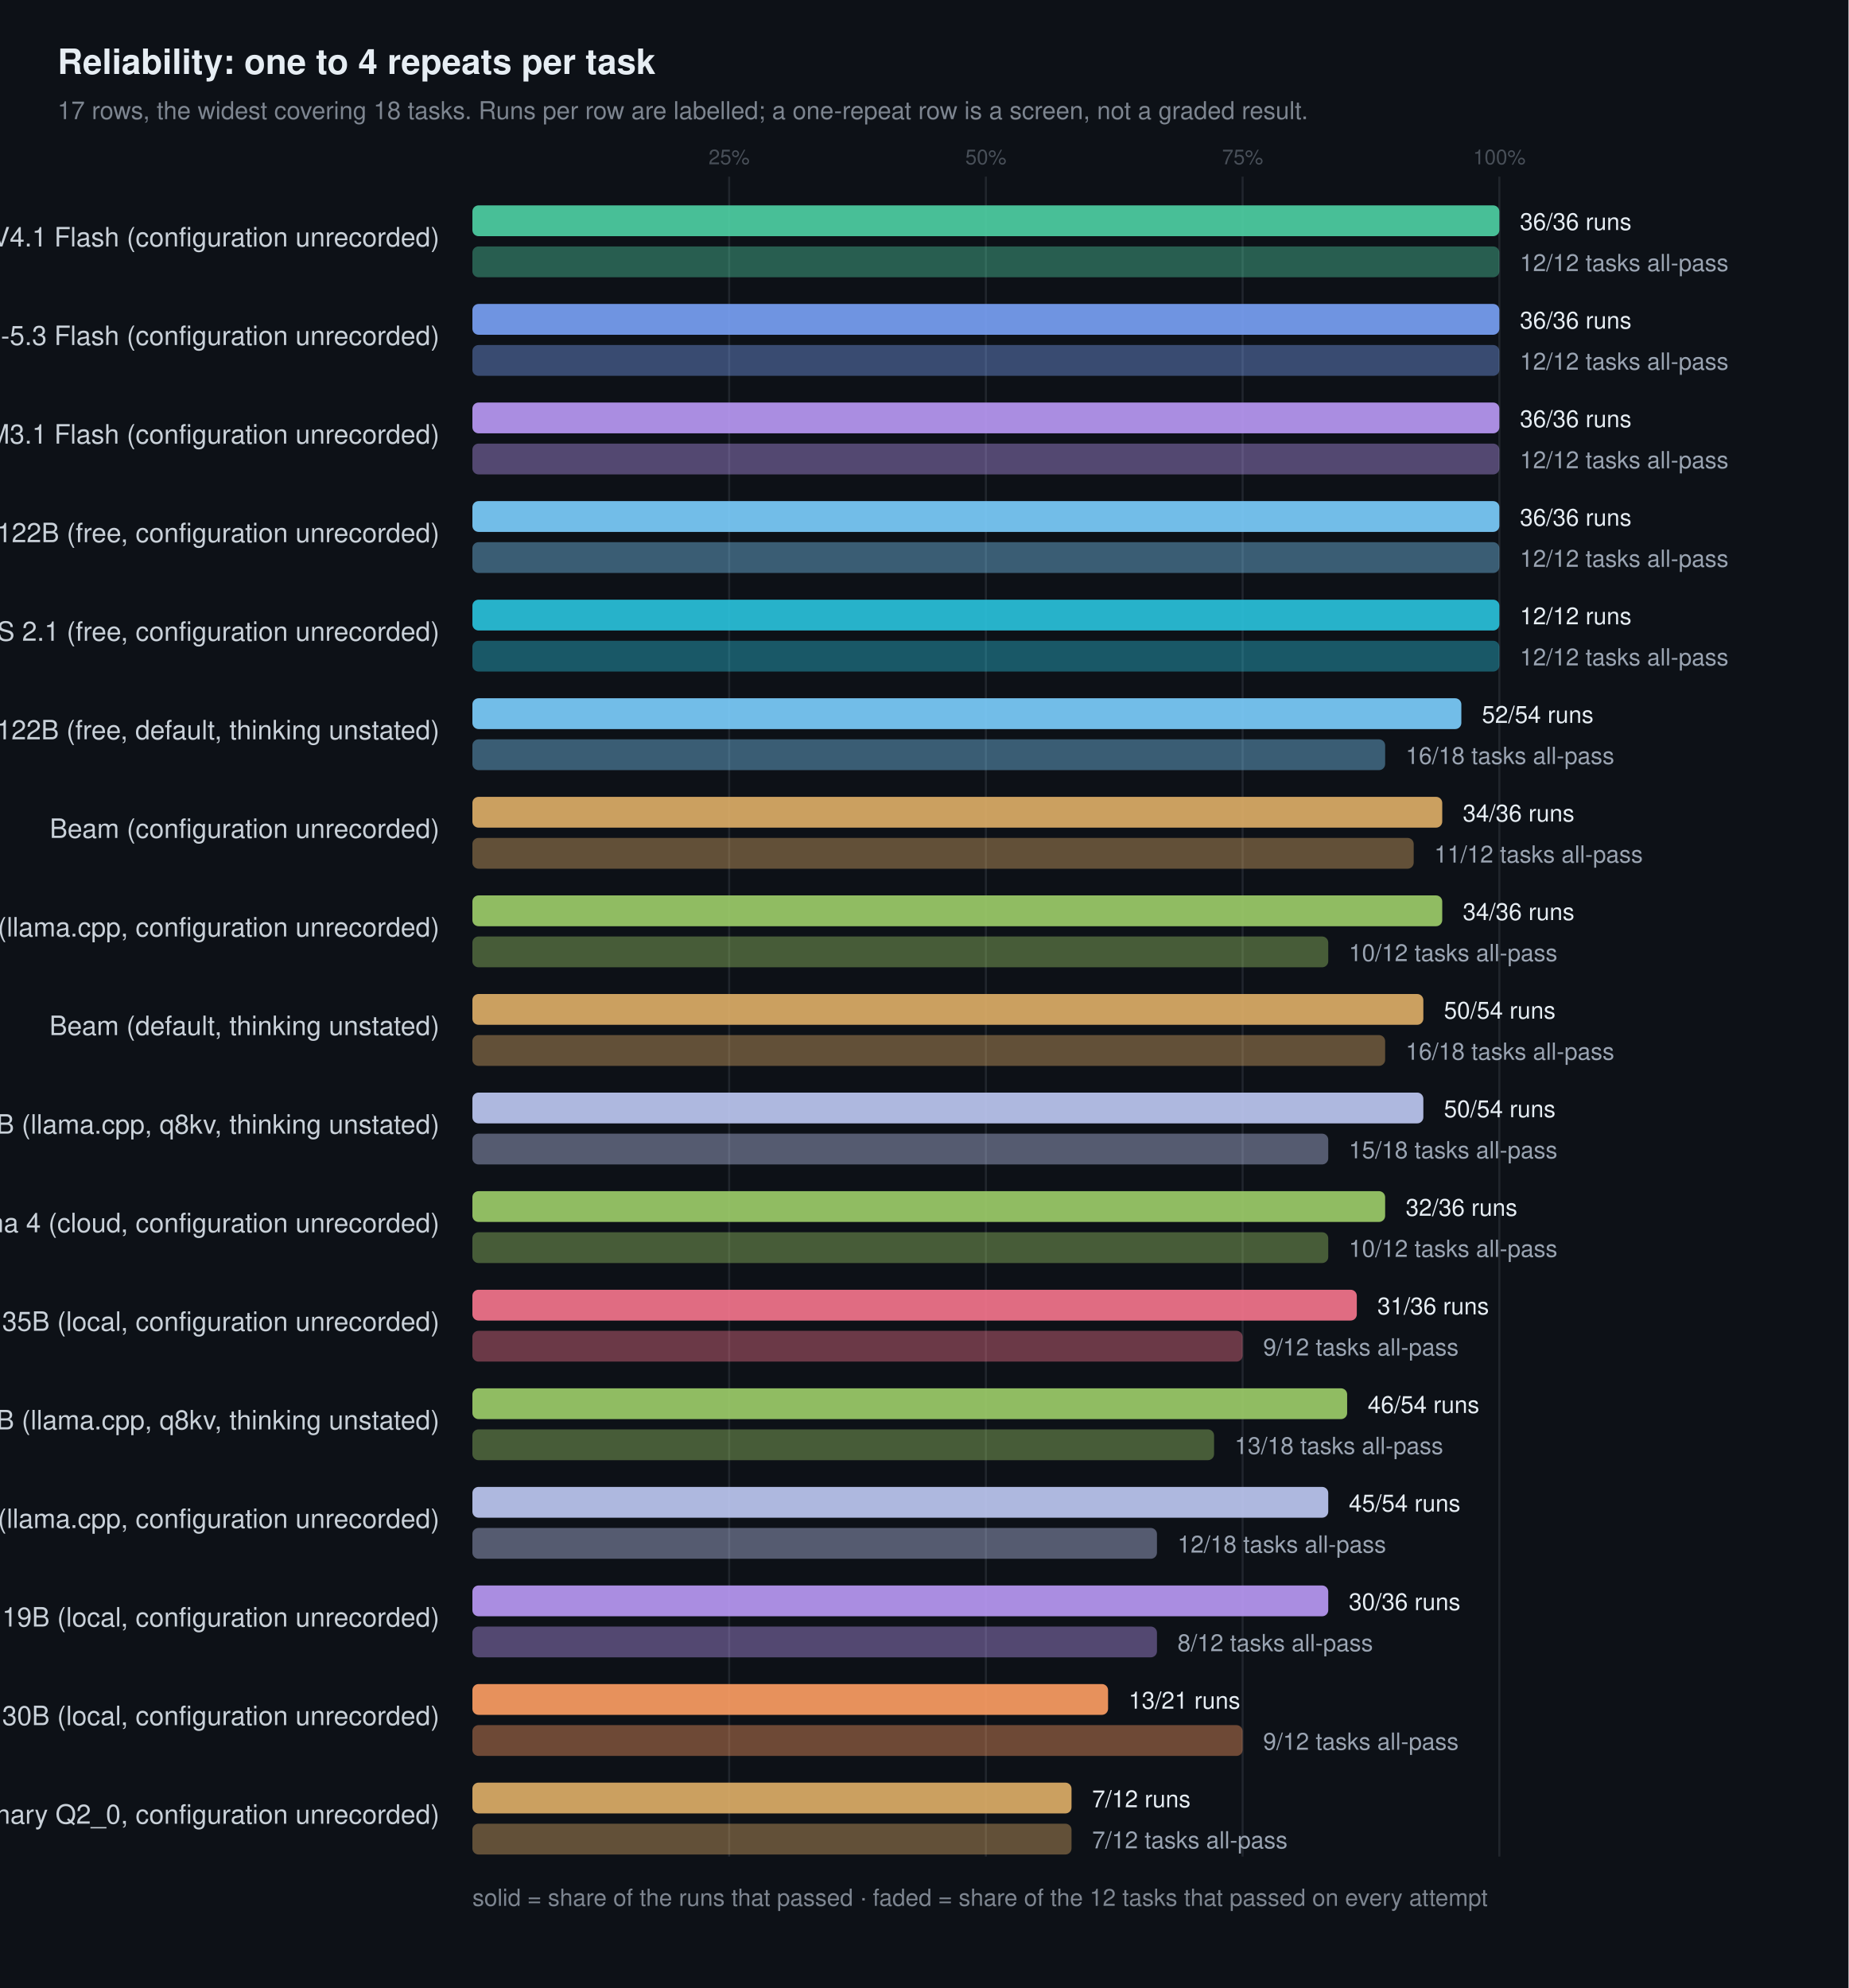
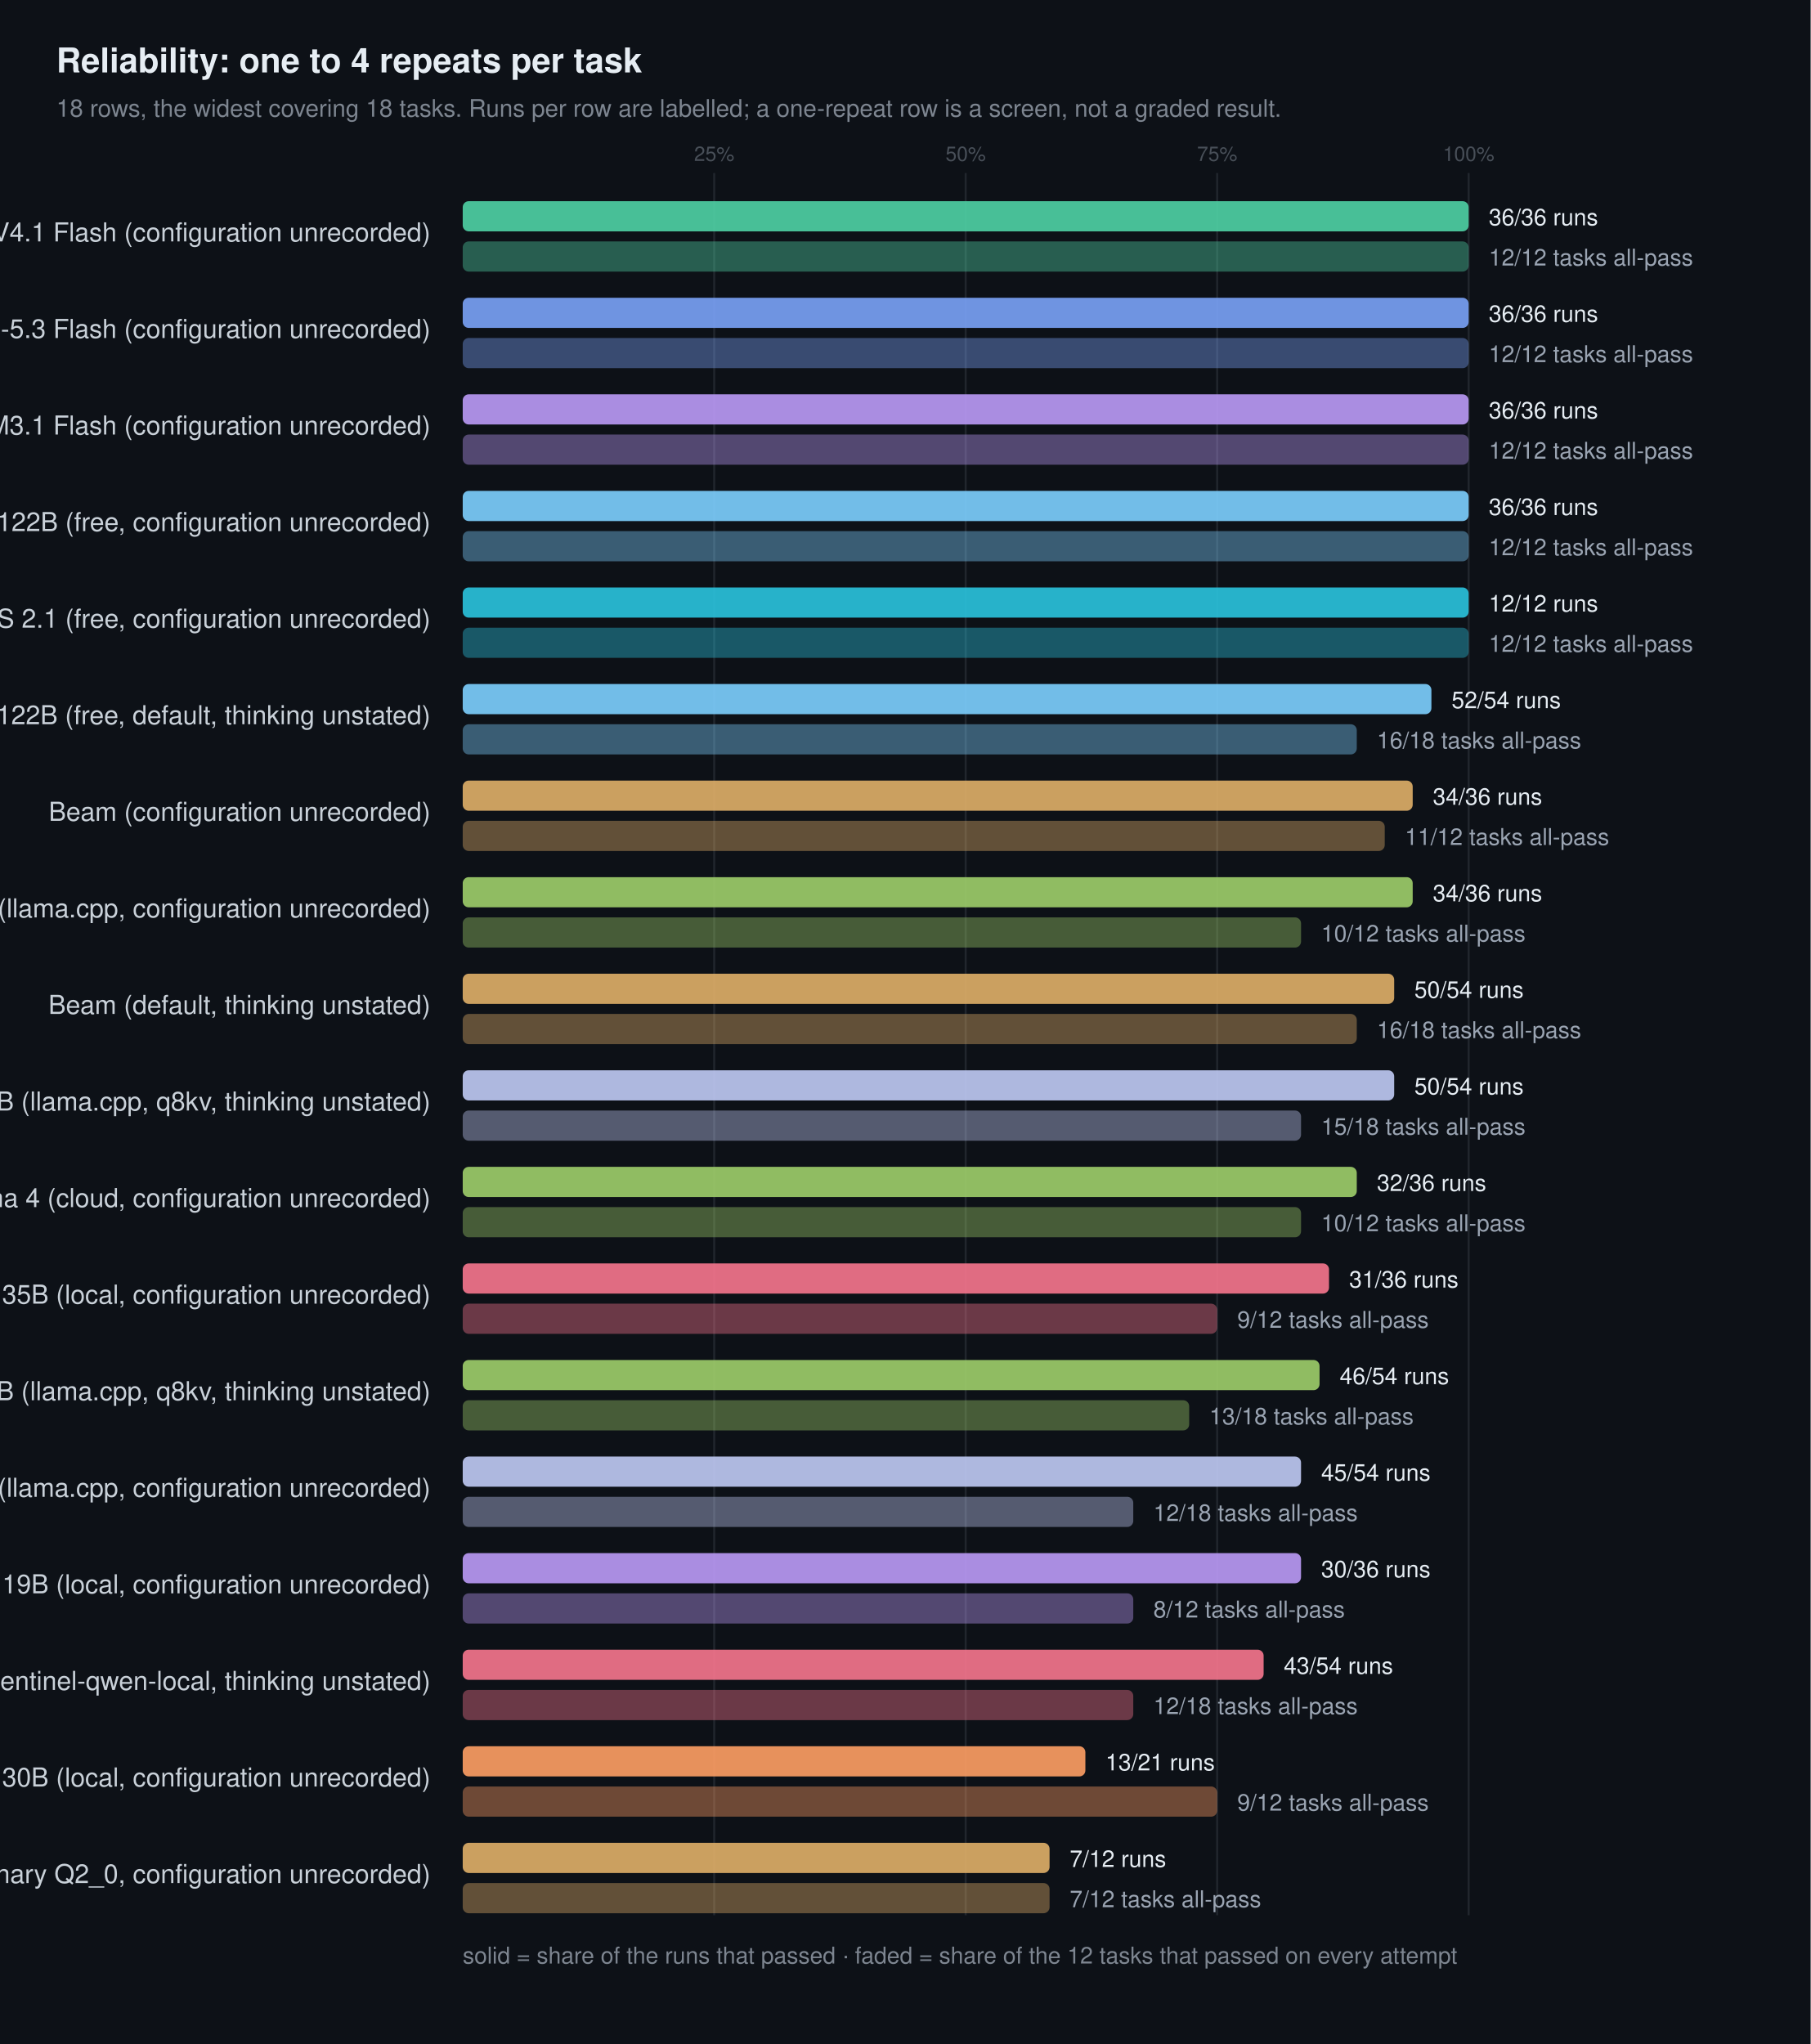
- <svg xmlns="http://www.w3.org/2000/svg" width="900" height="968" viewBox="0 0 900 968" font-family="ui-sans-serif, -apple-system, Segoe UI, Helvetica, Arial, sans-serif">
+ <svg xmlns="http://www.w3.org/2000/svg" width="900" height="1016" viewBox="0 0 900 1016" font-family="ui-sans-serif, -apple-system, Segoe UI, Helvetica, Arial, sans-serif">
  <rect width="100%" height="100%" fill="#0d1117" />
  <text x="28" y="36" fill="#e6edf3" font-size="17" font-weight="600">Reliability: one to 4 repeats per task</text>
-   <text x="28" y="58" fill="#7d8590" font-size="12">17 rows, the widest covering 18 tasks. Runs per row are labelled; a one-repeat row is a screen, not a graded result.</text>
-   <line x1="355.0" y1="86" x2="355.0" y2="904" stroke="#21262d" stroke-width="1" />
+   <text x="28" y="58" fill="#7d8590" font-size="12">18 rows, the widest covering 18 tasks. Runs per row are labelled; a one-repeat row is a screen, not a graded result.</text>
+   <line x1="355.0" y1="86" x2="355.0" y2="952" stroke="#21262d" stroke-width="1" />
  <text x="355.0" y="80" fill="#484f58" font-size="10" text-anchor="middle">25%</text>
-   <line x1="480.0" y1="86" x2="480.0" y2="904" stroke="#21262d" stroke-width="1" />
+   <line x1="480.0" y1="86" x2="480.0" y2="952" stroke="#21262d" stroke-width="1" />
  <text x="480.0" y="80" fill="#484f58" font-size="10" text-anchor="middle">50%</text>
-   <line x1="605.0" y1="86" x2="605.0" y2="904" stroke="#21262d" stroke-width="1" />
+   <line x1="605.0" y1="86" x2="605.0" y2="952" stroke="#21262d" stroke-width="1" />
  <text x="605.0" y="80" fill="#484f58" font-size="10" text-anchor="middle">75%</text>
-   <line x1="730.0" y1="86" x2="730.0" y2="904" stroke="#21262d" stroke-width="1" />
+   <line x1="730.0" y1="86" x2="730.0" y2="952" stroke="#21262d" stroke-width="1" />
  <text x="730.0" y="80" fill="#484f58" font-size="10" text-anchor="middle">100%</text>
  <text x="214" y="120" fill="#c9d1d9" font-size="13" text-anchor="end">DeepSeek V4.1 Flash (configuration unrecorded)</text>
  <rect x="230" y="100" width="500.0" height="15" rx="3" fill="#4fd1a5" opacity="0.9" />
  <text x="740.0" y="112" fill="#e6edf3" font-size="11.5">36/36 runs</text>
  <rect x="230" y="120" width="500.0" height="15" rx="3" fill="#4fd1a5" opacity="0.4" />
  <text x="740.0" y="132" fill="#9aa4b2" font-size="11.5">12/12 tasks all-pass</text>
  <text x="214" y="168" fill="#c9d1d9" font-size="13" text-anchor="end">GLM-5.3 Flash (configuration unrecorded)</text>
  <rect x="230" y="148" width="500.0" height="15" rx="3" fill="#7aa2f7" opacity="0.9" />
  <text x="740.0" y="160" fill="#e6edf3" font-size="11.5">36/36 runs</text>
  <rect x="230" y="168" width="500.0" height="15" rx="3" fill="#7aa2f7" opacity="0.4" />
  <text x="740.0" y="180" fill="#9aa4b2" font-size="11.5">12/12 tasks all-pass</text>
  <text x="214" y="216" fill="#c9d1d9" font-size="13" text-anchor="end">MiniMax M3.1 Flash (configuration unrecorded)</text>
  <rect x="230" y="196" width="500.0" height="15" rx="3" fill="#bb9af7" opacity="0.9" />
  <text x="740.0" y="208" fill="#e6edf3" font-size="11.5">36/36 runs</text>
  <rect x="230" y="216" width="500.0" height="15" rx="3" fill="#bb9af7" opacity="0.4" />
  <text x="740.0" y="228" fill="#9aa4b2" font-size="11.5">12/12 tasks all-pass</text>
  <text x="214" y="264" fill="#c9d1d9" font-size="13" text-anchor="end">Ornith 1.5 122B (free, configuration unrecorded)</text>
  <rect x="230" y="244" width="500.0" height="15" rx="3" fill="#7dcfff" opacity="0.9" />
  <text x="740.0" y="256" fill="#e6edf3" font-size="11.5">36/36 runs</text>
  <rect x="230" y="264" width="500.0" height="15" rx="3" fill="#7dcfff" opacity="0.4" />
  <text x="740.0" y="276" fill="#9aa4b2" font-size="11.5">12/12 tasks all-pass</text>
  <text x="214" y="312" fill="#c9d1d9" font-size="13" text-anchor="end">Laguna S 2.1 (free, configuration unrecorded)</text>
  <rect x="230" y="292" width="500.0" height="15" rx="3" fill="#2ac3de" opacity="0.9" />
  <text x="740.0" y="304" fill="#e6edf3" font-size="11.5">12/12 runs</text>
  <rect x="230" y="312" width="500.0" height="15" rx="3" fill="#2ac3de" opacity="0.4" />
  <text x="740.0" y="324" fill="#9aa4b2" font-size="11.5">12/12 tasks all-pass</text>
  <text x="214" y="360" fill="#c9d1d9" font-size="13" text-anchor="end">Ornith 1.5 122B (free, default, thinking unstated)</text>
  <rect x="230" y="340" width="481.5" height="15" rx="3" fill="#7dcfff" opacity="0.9" />
  <text x="721.5" y="352" fill="#e6edf3" font-size="11.5">52/54 runs</text>
  <rect x="230" y="360" width="444.4" height="15" rx="3" fill="#7dcfff" opacity="0.4" />
  <text x="684.4" y="372" fill="#9aa4b2" font-size="11.5">16/18 tasks all-pass</text>
  <text x="214" y="408" fill="#c9d1d9" font-size="13" text-anchor="end">Beam (configuration unrecorded)</text>
  <rect x="230" y="388" width="472.2" height="15" rx="3" fill="#e0af68" opacity="0.9" />
  <text x="712.2" y="400" fill="#e6edf3" font-size="11.5">34/36 runs</text>
  <rect x="230" y="408" width="458.3" height="15" rx="3" fill="#e0af68" opacity="0.4" />
  <text x="698.3" y="420" fill="#9aa4b2" font-size="11.5">11/12 tasks all-pass</text>
  <text x="214" y="456" fill="#c9d1d9" font-size="13" text-anchor="end">LFM3 1.7B (llama.cpp, configuration unrecorded)</text>
  <rect x="230" y="436" width="472.2" height="15" rx="3" fill="#9ece6a" opacity="0.9" />
  <text x="712.2" y="448" fill="#e6edf3" font-size="11.5">34/36 runs</text>
  <rect x="230" y="456" width="416.7" height="15" rx="3" fill="#9ece6a" opacity="0.4" />
  <text x="656.7" y="468" fill="#9aa4b2" font-size="11.5">10/12 tasks all-pass</text>
  <text x="214" y="504" fill="#c9d1d9" font-size="13" text-anchor="end">Beam (default, thinking unstated)</text>
  <rect x="230" y="484" width="463.0" height="15" rx="3" fill="#e0af68" opacity="0.9" />
  <text x="703.0" y="496" fill="#e6edf3" font-size="11.5">50/54 runs</text>
  <rect x="230" y="504" width="444.4" height="15" rx="3" fill="#e0af68" opacity="0.4" />
  <text x="684.4" y="516" fill="#9aa4b2" font-size="11.5">16/18 tasks all-pass</text>
  <text x="214" y="552" fill="#c9d1d9" font-size="13" text-anchor="end">Ornith 1.5 9B (llama.cpp, q8kv, thinking unstated)</text>
  <rect x="230" y="532" width="463.0" height="15" rx="3" fill="#c0caf5" opacity="0.9" />
  <text x="703.0" y="544" fill="#e6edf3" font-size="11.5">50/54 runs</text>
  <rect x="230" y="552" width="416.7" height="15" rx="3" fill="#c0caf5" opacity="0.4" />
  <text x="656.7" y="564" fill="#9aa4b2" font-size="11.5">15/18 tasks all-pass</text>
  <text x="214" y="600" fill="#c9d1d9" font-size="13" text-anchor="end">Gemma 4 (cloud, configuration unrecorded)</text>
  <rect x="230" y="580" width="444.4" height="15" rx="3" fill="#9ece6a" opacity="0.9" />
  <text x="684.4" y="592" fill="#e6edf3" font-size="11.5">32/36 runs</text>
  <rect x="230" y="600" width="416.7" height="15" rx="3" fill="#9ece6a" opacity="0.4" />
  <text x="656.7" y="612" fill="#9aa4b2" font-size="11.5">10/12 tasks all-pass</text>
  <text x="214" y="648" fill="#c9d1d9" font-size="13" text-anchor="end">Qwen3.6 35B (local, configuration unrecorded)</text>
  <rect x="230" y="628" width="430.6" height="15" rx="3" fill="#f7768e" opacity="0.9" />
  <text x="670.6" y="640" fill="#e6edf3" font-size="11.5">31/36 runs</text>
  <rect x="230" y="648" width="375.0" height="15" rx="3" fill="#f7768e" opacity="0.4" />
  <text x="615.0" y="660" fill="#9aa4b2" font-size="11.5">9/12 tasks all-pass</text>
  <text x="214" y="696" fill="#c9d1d9" font-size="13" text-anchor="end">LFM3 1.7B (llama.cpp, q8kv, thinking unstated)</text>
  <rect x="230" y="676" width="425.9" height="15" rx="3" fill="#9ece6a" opacity="0.9" />
  <text x="665.9" y="688" fill="#e6edf3" font-size="11.5">46/54 runs</text>
  <rect x="230" y="696" width="361.1" height="15" rx="3" fill="#9ece6a" opacity="0.4" />
  <text x="601.1" y="708" fill="#9aa4b2" font-size="11.5">13/18 tasks all-pass</text>
  <text x="214" y="744" fill="#c9d1d9" font-size="13" text-anchor="end">Ornith 1.5 9B (llama.cpp, configuration unrecorded)</text>
  <rect x="230" y="724" width="416.7" height="15" rx="3" fill="#c0caf5" opacity="0.9" />
  <text x="656.7" y="736" fill="#e6edf3" font-size="11.5">45/54 runs</text>
  <rect x="230" y="744" width="333.3" height="15" rx="3" fill="#c0caf5" opacity="0.4" />
  <text x="573.3" y="756" fill="#9aa4b2" font-size="11.5">12/18 tasks all-pass</text>
  <text x="214" y="792" fill="#c9d1d9" font-size="13" text-anchor="end">Groot 19B (local, configuration unrecorded)</text>
  <rect x="230" y="772" width="416.7" height="15" rx="3" fill="#bb9af7" opacity="0.9" />
  <text x="656.7" y="784" fill="#e6edf3" font-size="11.5">30/36 runs</text>
  <rect x="230" y="792" width="333.3" height="15" rx="3" fill="#bb9af7" opacity="0.4" />
  <text x="573.3" y="804" fill="#9aa4b2" font-size="11.5">8/12 tasks all-pass</text>
-   <text x="214" y="840" fill="#c9d1d9" font-size="13" text-anchor="end">Nemotron 3.5 Lightning 30B (local, configuration unrecorded)</text>
-   <rect x="230" y="820" width="309.5" height="15" rx="3" fill="#ff9e64" opacity="0.9" />
-   <text x="549.5" y="832" fill="#e6edf3" font-size="11.5">13/21 runs</text>
-   <rect x="230" y="840" width="375.0" height="15" rx="3" fill="#ff9e64" opacity="0.4" />
-   <text x="615.0" y="852" fill="#9aa4b2" font-size="11.5">9/12 tasks all-pass</text>
-   <text x="214" y="888" fill="#c9d1d9" font-size="13" text-anchor="end">Bonsai 2 9B (ternary Q2_0, configuration unrecorded)</text>
-   <rect x="230" y="868" width="291.7" height="15" rx="3" fill="#e0af68" opacity="0.9" />
-   <text x="531.7" y="880" fill="#e6edf3" font-size="11.5">7/12 runs</text>
-   <rect x="230" y="888" width="291.7" height="15" rx="3" fill="#e0af68" opacity="0.4" />
-   <text x="531.7" y="900" fill="#9aa4b2" font-size="11.5">7/12 tasks all-pass</text>
-   <text x="230" y="928" fill="#7d8590" font-size="11.5">solid = share of the runs that passed   ·   faded = share of the 12 tasks that passed on every attempt</text>
+   <text x="214" y="840" fill="#c9d1d9" font-size="13" text-anchor="end">Qwen3.6 35B (local, sentinel-qwen-local, thinking unstated)</text>
+   <rect x="230" y="820" width="398.1" height="15" rx="3" fill="#f7768e" opacity="0.9" />
+   <text x="638.1" y="832" fill="#e6edf3" font-size="11.5">43/54 runs</text>
+   <rect x="230" y="840" width="333.3" height="15" rx="3" fill="#f7768e" opacity="0.4" />
+   <text x="573.3" y="852" fill="#9aa4b2" font-size="11.5">12/18 tasks all-pass</text>
+   <text x="214" y="888" fill="#c9d1d9" font-size="13" text-anchor="end">Nemotron 3.5 Lightning 30B (local, configuration unrecorded)</text>
+   <rect x="230" y="868" width="309.5" height="15" rx="3" fill="#ff9e64" opacity="0.9" />
+   <text x="549.5" y="880" fill="#e6edf3" font-size="11.5">13/21 runs</text>
+   <rect x="230" y="888" width="375.0" height="15" rx="3" fill="#ff9e64" opacity="0.4" />
+   <text x="615.0" y="900" fill="#9aa4b2" font-size="11.5">9/12 tasks all-pass</text>
+   <text x="214" y="936" fill="#c9d1d9" font-size="13" text-anchor="end">Bonsai 2 9B (ternary Q2_0, configuration unrecorded)</text>
+   <rect x="230" y="916" width="291.7" height="15" rx="3" fill="#e0af68" opacity="0.9" />
+   <text x="531.7" y="928" fill="#e6edf3" font-size="11.5">7/12 runs</text>
+   <rect x="230" y="936" width="291.7" height="15" rx="3" fill="#e0af68" opacity="0.4" />
+   <text x="531.7" y="948" fill="#9aa4b2" font-size="11.5">7/12 tasks all-pass</text>
+   <text x="230" y="976" fill="#7d8590" font-size="11.5">solid = share of the runs that passed   ·   faded = share of the 12 tasks that passed on every attempt</text>
</svg>
